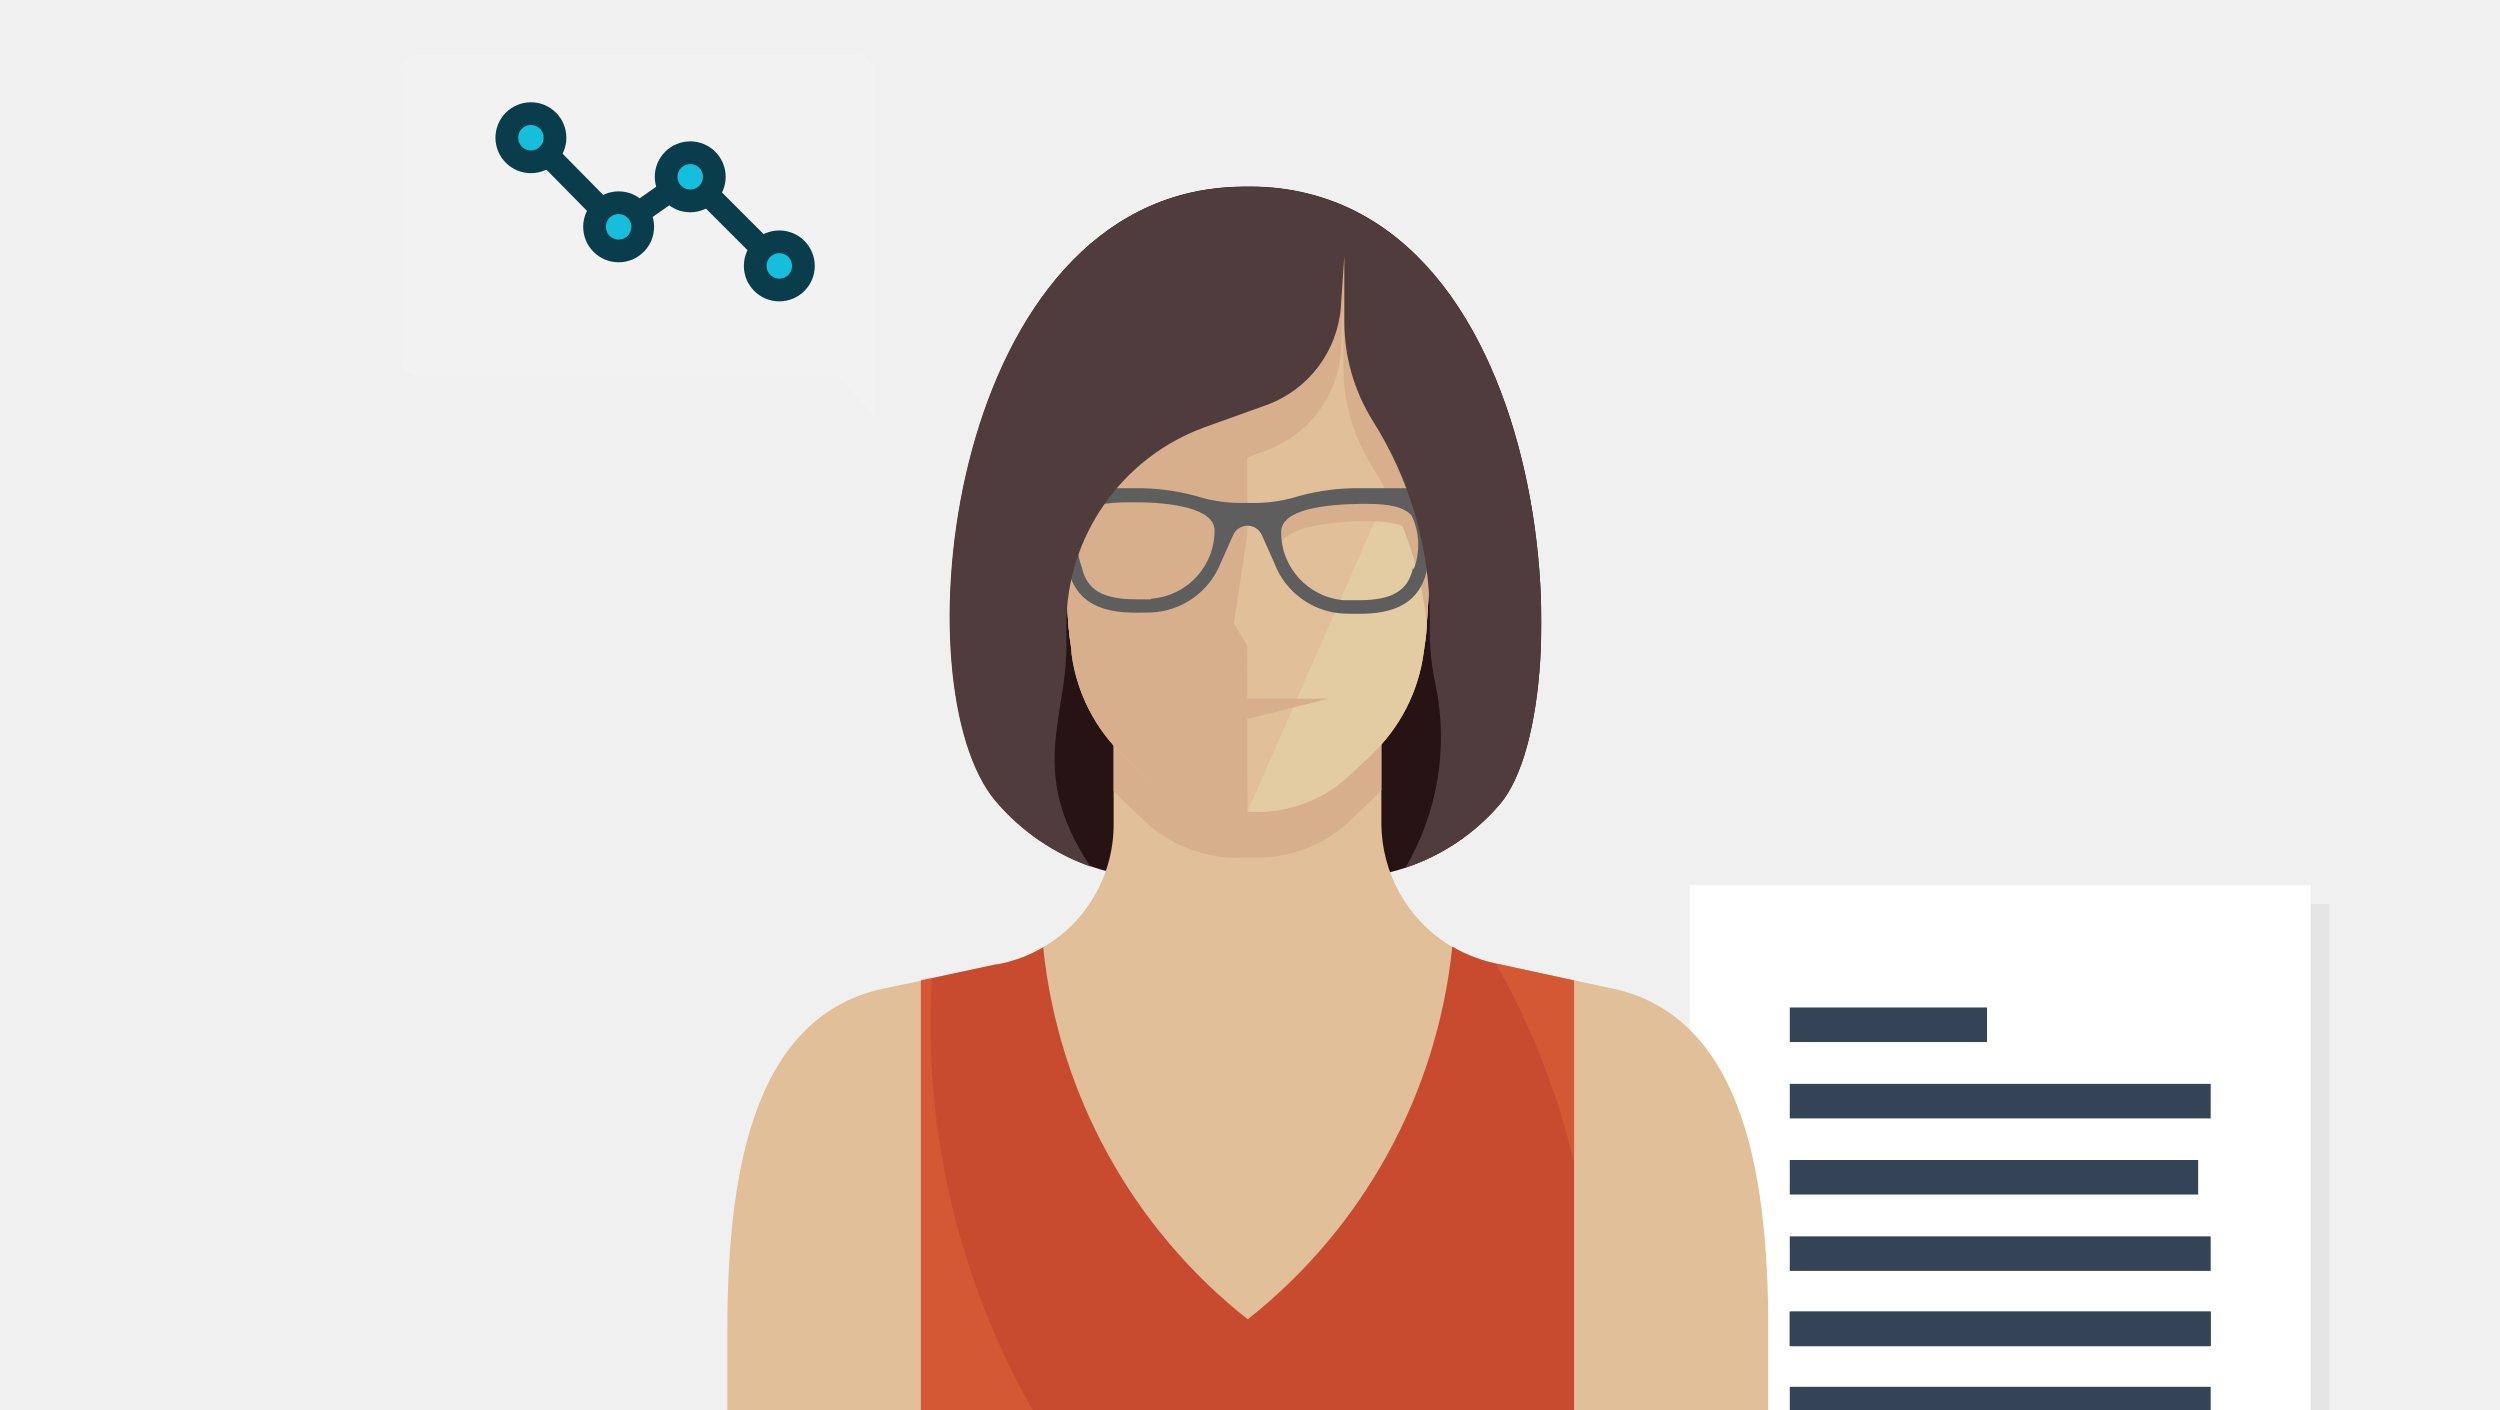
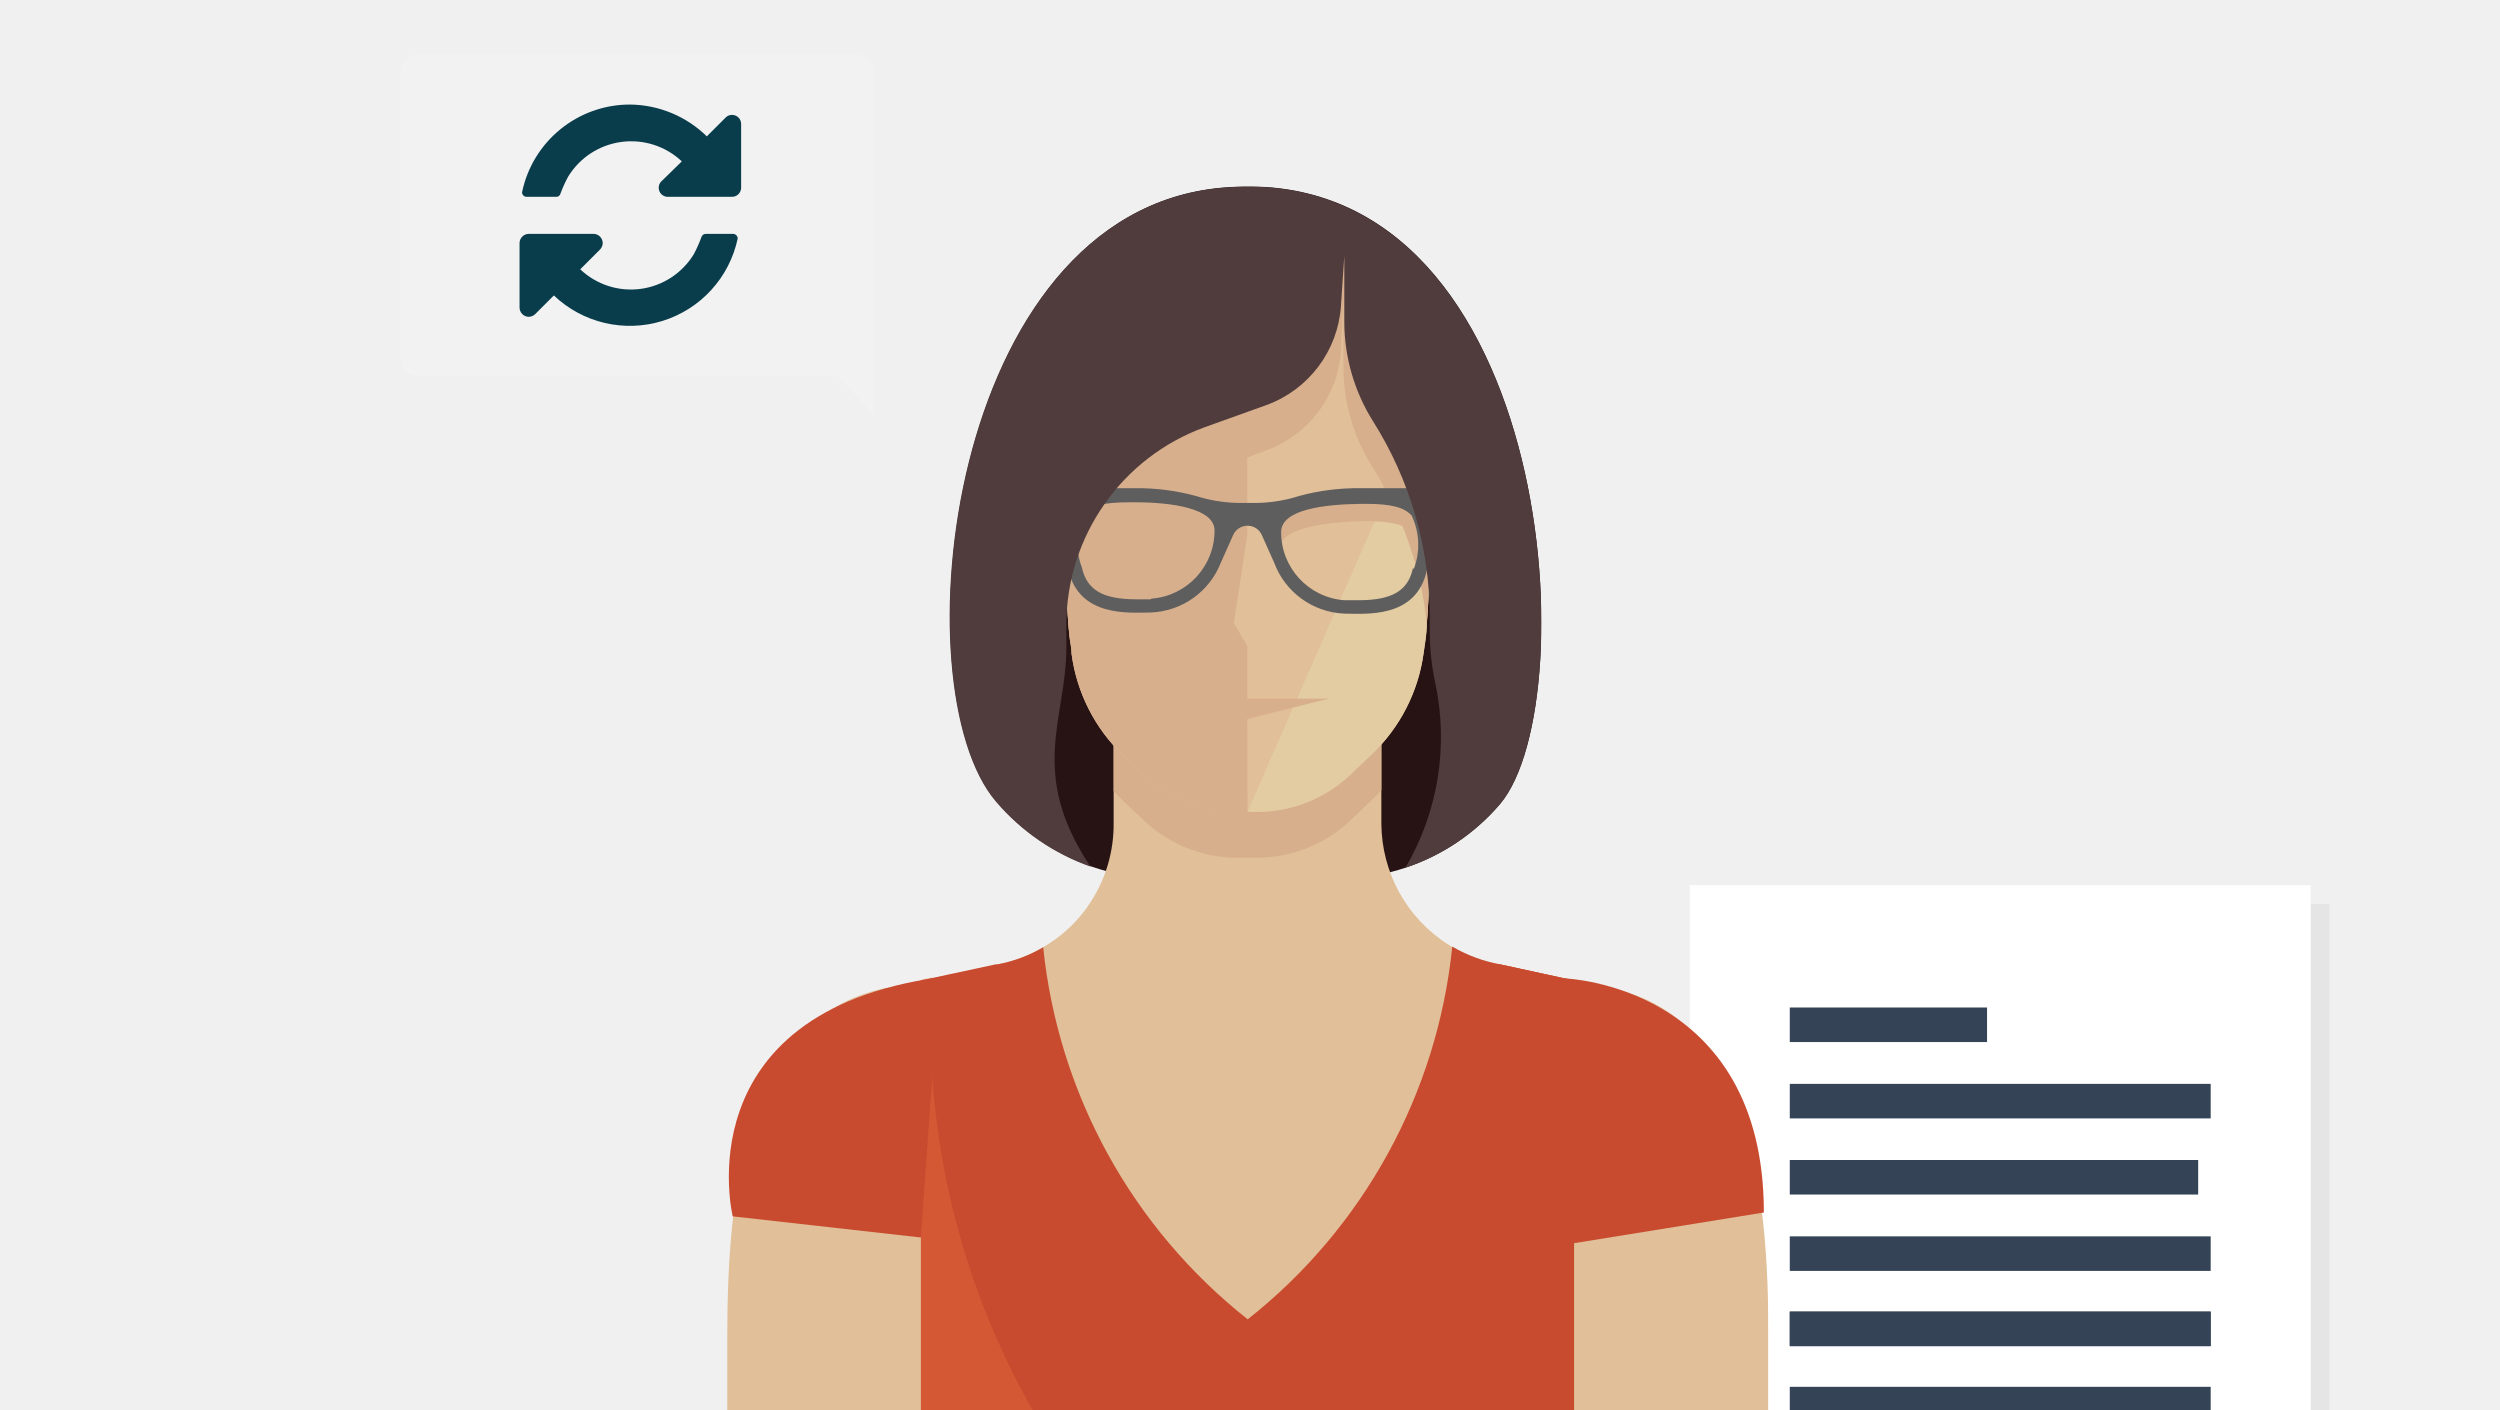
<svg xmlns="http://www.w3.org/2000/svg" id="Layer_1" data-name="Layer 1" viewBox="0 0 110 62">
  <defs>
-     <style>.cls-1,.cls-2,.cls-3,.cls-35{fill:none;}.cls-2,.cls-3{clip-rule:evenodd;}.cls-3{clip-path:url(#clip-path);}.cls-4{fill:#e5e5e5;}.cls-5{fill:#fff;}.cls-6{fill:#344456;}.cls-7{clip-path:url(#clip-path-2);}.cls-8{clip-path:url(#clip-path-3);}.cls-9{isolation:isolate;}.cls-10{clip-path:url(#clip-path-4);}.cls-11{clip-path:url(#clip-path-5);}.cls-12{clip-path:url(#clip-path-6);}.cls-13{fill:#271314;}.cls-14{clip-path:url(#clip-path-7);}.cls-15{clip-path:url(#clip-path-9);}.cls-16{clip-path:url(#clip-path-10);}.cls-17,.cls-22{fill:#e1bf98;}.cls-18{fill:#c94b2f;}.cls-18,.cls-19,.cls-22,.cls-23{fill-rule:evenodd;}.cls-19{fill:#f37540;opacity:0.3;}.cls-20{clip-path:url(#clip-path-12);}.cls-21,.cls-23{fill:#d7af8d;}.cls-24{clip-path:url(#clip-path-14);}.cls-25{fill:#e3cca2;}.cls-26{clip-path:url(#clip-path-16);}.cls-27{clip-path:url(#clip-path-18);}.cls-28{clip-path:url(#clip-path-20);}.cls-29{clip-path:url(#clip-path-22);}.cls-30{clip-path:url(#clip-path-24);}.cls-31{fill:#5e5e5e;}.cls-32{clip-path:url(#clip-path-26);}.cls-33{fill:#503c3c;}.cls-34{fill:#f2f2f2;}.cls-35,.cls-36{stroke:#093d4c;stroke-miterlimit:10;}.cls-36{fill:#15bfdb;}</style>
+     <style>.cls-1,.cls-2,.cls-3{fill:none;}.cls-2,.cls-3{clip-rule:evenodd;}.cls-3{clip-path:url(#clip-path);}.cls-4{fill:#e5e5e5;}.cls-5{fill:#fff;}.cls-6{fill:#344456;}.cls-7{clip-path:url(#clip-path-2);}.cls-8{clip-path:url(#clip-path-3);}.cls-9{isolation:isolate;}.cls-10{clip-path:url(#clip-path-4);}.cls-11{clip-path:url(#clip-path-5);}.cls-12{clip-path:url(#clip-path-6);}.cls-13{fill:#271314;}.cls-14{clip-path:url(#clip-path-7);}.cls-15{clip-path:url(#clip-path-9);}.cls-16{clip-path:url(#clip-path-10);}.cls-17,.cls-22{fill:#e1bf98;}.cls-18,.cls-37{fill:#c94b2f;}.cls-18,.cls-19,.cls-22,.cls-23{fill-rule:evenodd;}.cls-19{fill:#f37540;opacity:0.3;}.cls-20{clip-path:url(#clip-path-12);}.cls-21,.cls-23{fill:#d7af8d;}.cls-24{clip-path:url(#clip-path-14);}.cls-25{fill:#e3cca2;}.cls-26{clip-path:url(#clip-path-16);}.cls-27{clip-path:url(#clip-path-18);}.cls-28{clip-path:url(#clip-path-20);}.cls-29{clip-path:url(#clip-path-22);}.cls-30{clip-path:url(#clip-path-24);}.cls-31{fill:#5e5e5e;}.cls-32{clip-path:url(#clip-path-26);}.cls-33{fill:#503c3c;}.cls-34{fill:#f2f2f2;}.cls-35{clip-path:url(#clip-path-28);}.cls-36{fill:#093d4c;}</style>
    <clipPath id="clip-path">
      <path id="SVGID" class="cls-2" d="M54.89,35.73A6,6,0,0,1,50.23,34l-.8-.75a7.55,7.55,0,0,1-2.28-4.47c0-.27-.07-.54-.1-.82-.08-.86-.13-1.74-.13-2.6V17.5a7.89,7.89,0,0,1,1.8-5h0a7.85,7.85,0,0,1,.79-.84h0a9.78,9.78,0,0,1,4.2-1.36,10.54,10.54,0,0,1,6.53,1.36l0,0a7,7,0,0,1,.75.79h0a7.93,7.93,0,0,1,1.83,5.07" />
    </clipPath>
    <clipPath id="clip-path-2">
      <rect id="SVGID-2" data-name="SVGID" class="cls-1" x="41.79" y="8.2" width="26.02" height="30.49" />
    </clipPath>
    <clipPath id="clip-path-3">
      <rect id="SVGID-3" data-name="SVGID" class="cls-1" x="31.98" y="7.09" width="46.58" height="55.45" />
    </clipPath>
    <clipPath id="clip-path-4">
      <rect id="SVGID-4" data-name="SVGID" class="cls-1" x="38.63" y="5.98" width="32.16" height="33.27" />
    </clipPath>
    <clipPath id="clip-path-5">
      <path id="SVGID-5" data-name="SVGID" class="cls-2" d="M66,35.38a9.38,9.38,0,0,1-4.16,2.8h0a9.42,9.42,0,0,1-3,.49H51.25A9.89,9.89,0,0,1,48,38.12a9.73,9.73,0,0,1-4.16-2.86c-4.28-5-2.19-25.87,9.89-27C68.35,6.88,69.87,30.82,66,35.38" />
    </clipPath>
    <clipPath id="clip-path-6">
      <rect id="SVGID-6" data-name="SVGID" class="cls-1" x="40.85" y="8.19" width="27.73" height="31.05" />
    </clipPath>
    <clipPath id="clip-path-7">
      <rect id="SVGID-7" data-name="SVGID" class="cls-1" x="31.98" y="30.21" width="45.83" height="32.14" />
    </clipPath>
    <clipPath id="clip-path-9">
      <rect id="SVGID-9" data-name="SVGID" class="cls-1" x="31.98" y="29.27" width="46.58" height="33.27" />
    </clipPath>
    <clipPath id="clip-path-10">
      <path id="SVGID-10" data-name="SVGID" class="cls-2" d="M77.81,58.81v3.55H32V58.81c0-6.45.8-14.24,7.16-15.37l4.68-1a6.16,6.16,0,0,0,2.25-.88A6,6,0,0,0,48,39.67a6.24,6.24,0,0,0,1-3.43v-6H60.78v6a6.35,6.35,0,0,0,2.94,5.32,6.42,6.42,0,0,0,2.24.87l4.68,1c6.36,1.13,7.17,8.92,7.17,15.37" />
    </clipPath>
    <clipPath id="clip-path-12">
      <path id="SVGID-12" data-name="SVGID" class="cls-2" d="M60.78,30.21v4.56c-.14.15-.28.3-.43.44l-.79.75a6,6,0,0,1-4.67,1.77A6,6,0,0,1,50.23,36l-.8-.75c-.15-.14-.29-.29-.43-.44V30.21Z" />
    </clipPath>
    <clipPath id="clip-path-14">
      <path id="SVGID-14" data-name="SVGID" class="cls-3" d="M62.87,17.5v7.83q0,1.05-.09,2.1v0c0,.44-.08.88-.14,1.3a7.56,7.56,0,0,1-2.29,4.47l-.79.75a6,6,0,0,1-4.67,1.76" />
    </clipPath>
    <clipPath id="clip-path-16">
      <path id="SVGID-16" data-name="SVGID" class="cls-2" d="M62.87,17.5v7.83q0,1.05-.09,2.1a16.29,16.29,0,0,0-2.41-6.91,8.2,8.2,0,0,1-1.26-4.37v-2.9L59,15.49a5,5,0,0,1-3.27,4.32l-2.68,1a9.26,9.26,0,0,0-6,7.14c-.08-.86-.13-1.74-.13-2.6V17.5a7.89,7.89,0,0,1,1.8-5h0a7.85,7.85,0,0,1,.79-.84h0a9.78,9.78,0,0,1,4.2-1.36,10.54,10.54,0,0,1,6.53,1.36l0,0a7,7,0,0,1,.75.79h0a7.93,7.93,0,0,1,1.83,5.07" />
    </clipPath>
    <clipPath id="clip-path-18">
      <path id="SVGID-18" data-name="SVGID" class="cls-2" d="M62.2,22.5c-.32-.4-.93-.57-2.09-.57h-.23c-2.44,0-3.68.51-3.68,1.41a3.17,3.17,0,0,0,.09.67c.28-.68,1.48-1,3.59-1.08h.23c1.16,0,1.77.17,2.09.57a1.19,1.19,0,0,1,.24.56l0,0a2.21,2.21,0,0,0-.28-1.54" />
    </clipPath>
    <clipPath id="clip-path-20">
      <path id="SVGID-20" data-name="SVGID" class="cls-2" d="M49.91,21.93h-.24c-1.16,0-1.76.17-2.09.57a2.36,2.36,0,0,0-.26,1.74,1.55,1.55,0,0,1,.26-.74c.33-.41.93-.57,2.09-.57h.24c2.09,0,3.3.39,3.59,1.06a3,3,0,0,0,.08-.65c0-.9-1.24-1.37-3.67-1.41" />
    </clipPath>
    <clipPath id="clip-path-22">
      <polygon id="SVGID-22" data-name="SVGID" class="cls-2" points="31.98 51.01 31.98 62.35 77.81 62.35 77.81 51.01 77.81 39.67 31.98 39.67 31.98 51.01" />
    </clipPath>
    <clipPath id="clip-path-24">
      <path id="SVGID-24" data-name="SVGID" class="cls-2" d="M63.41,21.48H59.87a9.9,9.9,0,0,0-2.7.34l-.23.07a6.5,6.5,0,0,1-1.76.24H54.6a6.48,6.48,0,0,1-1.75-.24l-.24-.07a9.85,9.85,0,0,0-2.7-.34H46.37a.58.58,0,0,0-.59.59v.24a.73.73,0,0,0,.37.64,1.15,1.15,0,0,1,.53.74L47,25.05a.08.08,0,0,1,0,0c.48,2.14,2.72,1.9,3.63,1.9a3.45,3.45,0,0,0,3.09-2.2h0l.54-1.21a.69.69,0,0,1,1.26,0l.54,1.21h0A3.45,3.45,0,0,0,59.15,27c.92,0,3.16.24,3.63-1.9,0,0,0,0,0,0l.31-1.36a1.13,1.13,0,0,1,.54-.74.74.74,0,0,0,.36-.64v-.24a.58.58,0,0,0-.59-.59M50.63,26.37H50c-1.48,0-2.18-.41-2.4-1.41a3,3,0,0,1,.1-2.35c.29-.36.86-.51,2-.51h.23c1.6,0,3.51.26,3.51,1.24a3,3,0,0,1-2.78,3M62.17,25c-.22,1-.92,1.41-2.4,1.41h-.62a3,3,0,0,1-2.78-3c0-1,1.91-1.22,3.51-1.24h.23c1.1,0,1.67.15,2,.51a3,3,0,0,1,.1,2.35" />
    </clipPath>
    <clipPath id="clip-path-26">
      <path id="SVGID-26" data-name="SVGID" class="cls-2" d="M66,35.38a9.38,9.38,0,0,1-4.16,2.8,11.37,11.37,0,0,0,1.32-8.09,10.65,10.65,0,0,1-.25-2.26v-.67a16.18,16.18,0,0,0-2.5-8.63,8.24,8.24,0,0,1-1.26-4.38v-2.9L59,13.49a5,5,0,0,1-3.27,4.33L53,18.8a9.25,9.25,0,0,0-6.08,8.69v1c0,3.14-1.7,5.51,1.06,9.64a9.73,9.73,0,0,1-4.16-2.86c-4.28-5-2.19-25.87,9.89-27C68.35,6.88,69.87,30.82,66,35.38" />
    </clipPath>
+     <clipPath id="clip-path-28">
+       <path class="cls-2" d="M32.61,5.41V8.26a.4.4,0,0,1-.4.4H29.36A.4.4,0,0,1,29.08,8L30,7.1a3.25,3.25,0,0,0-5,.67,5.58,5.58,0,0,0-.34.75.18.18,0,0,1-.19.14H23.18a.2.2,0,0,1-.21-.2v0A4.85,4.85,0,0,1,27.74,4.6,4.9,4.9,0,0,1,31.1,6l.82-.82a.4.4,0,0,1,.69.28Zm-.15,5.08a.07.07,0,0,1,0,0A4.85,4.85,0,0,1,24.37,13l-.82.82a.42.42,0,0,1-.28.12.41.41,0,0,1-.41-.41V10.7a.41.41,0,0,1,.41-.41h2.84a.41.41,0,0,1,.41.41.42.42,0,0,1-.12.28l-.87.87a3.24,3.24,0,0,0,5-.67,6,6,0,0,0,.33-.74.2.2,0,0,1,.19-.15h1.22A.21.21,0,0,1,32.46,10.49Z" />
+     </clipPath>
  </defs>
  <rect class="cls-4" x="75.18" y="39.78" width="27.32" height="22.46" />
  <rect class="cls-5" x="74.35" y="38.95" width="27.32" height="23.29" />
  <rect class="cls-6" x="78.75" y="44.34" width="8.68" height="1.52" transform="translate(166.18 90.19) rotate(180)" />
  <rect class="cls-6" x="78.75" y="47.69" width="18.52" height="1.52" />
  <rect class="cls-6" x="78.75" y="51.04" width="17.97" height="1.52" />
  <rect class="cls-6" x="78.75" y="54.4" width="18.52" height="1.52" />
  <rect class="cls-6" x="78.75" y="57.71" width="18.52" height="1.52" />
  <rect class="cls-6" x="78.75" y="57.71" width="18.52" height="1.52" />
  <rect class="cls-6" x="78.75" y="61.02" width="18.52" height="1.22" />
  <rect id="SVGID-28" data-name="SVGID" class="cls-1" x="71.34" y="35.81" width="37.34" height="26.43" />
  <g class="cls-7">
    <g class="cls-8">
      <g class="cls-9">
        <g class="cls-10">
          <g class="cls-11">
            <g class="cls-12">
              <rect class="cls-13" x="36.24" y="2.65" width="37.11" height="41.58" />
            </g>
          </g>
        </g>
      </g>
    </g>
  </g>
  <g class="cls-14">
    <g class="cls-8">
      <g class="cls-9">
        <g class="cls-15">
          <g class="cls-16">
            <g class="cls-15">
              <rect class="cls-17" x="26.43" y="24.67" width="56.92" height="43.24" />
            </g>
          </g>
        </g>
      </g>
    </g>
  </g>
  <path id="SVGID-29" data-name="SVGID" class="cls-18" d="M43.82,42.43l-3.3.71V62.35H69.26V43.14L66,42.43a6.46,6.46,0,0,1-2.1-.78,24,24,0,0,1-9,16.4,24,24,0,0,1-9-16.37,6.17,6.17,0,0,1-2,.75" />
  <path class="cls-19" d="M41,43l-.48.1V62.35h5.09A34.44,34.44,0,0,1,41,43Z" />
-   <path class="cls-19" d="M69.26,51.14v-8L66,42.43l-.16,0A33.55,33.55,0,0,1,69.26,51.14Z" />
+   <path class="cls-18" d="M69.26,51.14v-8L66,42.43l-.16,0A33.55,33.55,0,0,1,69.26,51.14Z" />
  <g class="cls-20">
    <g class="cls-8">
      <rect class="cls-21" x="43.46" y="24.66" width="22.87" height="18.61" />
    </g>
  </g>
  <path id="SVGID-30" data-name="SVGID" class="cls-22" d="M62.87,17.5v7.83q0,1.05-.09,2.1v0c0,.44-.08.88-.14,1.3a7.56,7.56,0,0,1-2.29,4.47l-.79.75a6,6,0,0,1-4.67,1.76A6,6,0,0,1,50.23,34l-.8-.75a7.55,7.55,0,0,1-2.28-4.47c0-.27-.07-.54-.1-.82-.08-.86-.13-1.74-.13-2.6V17.5a7.89,7.89,0,0,1,1.8-5h0a7.85,7.85,0,0,1,.79-.84h0a9.78,9.78,0,0,1,4.2-1.36,10.54,10.54,0,0,1,6.53,1.36l0,0a7,7,0,0,1,.75.79h0a7.93,7.93,0,0,1,1.83,5.07" />
  <path id="SVGID-31" data-name="SVGID" class="cls-23" d="M54.89,35.73A6,6,0,0,1,50.23,34l-.8-.75a7.55,7.55,0,0,1-2.28-4.47c0-.27-.07-.54-.1-.82-.08-.86-.13-1.74-.13-2.6V17.5a7.89,7.89,0,0,1,1.8-5h0a7.85,7.85,0,0,1,.79-.84h0a9.78,9.78,0,0,1,4.2-1.36q.6-.06,1.17-.06V23.54l-.59,3.88.59,1Z" />
  <g class="cls-24">
    <g class="cls-8">
      <rect class="cls-25" x="41.37" y="4.64" width="27.04" height="36.63" />
    </g>
  </g>
  <g class="cls-26">
    <g class="cls-8">
      <rect class="cls-21" x="41.37" y="4.64" width="27.04" height="28.83" />
    </g>
  </g>
  <g class="cls-27">
    <g class="cls-8">
      <rect class="cls-21" x="50.66" y="16.39" width="17.39" height="13.21" />
    </g>
  </g>
  <g class="cls-28">
    <g class="cls-8">
      <rect class="cls-21" x="41.73" y="16.39" width="17.39" height="13.4" />
    </g>
  </g>
  <g class="cls-30">
    <g class="cls-8">
      <rect class="cls-31" x="40.23" y="15.93" width="29.31" height="16.61" />
    </g>
  </g>
  <g class="cls-32">
    <g class="cls-8">
      <rect class="cls-33" x="36.24" y="2.65" width="37.11" height="41.08" />
    </g>
  </g>
  <path class="cls-34" d="M38.44,18.23l0-2.55h0V3.2a.8.8,0,0,0-.8-.8H18.41a.79.79,0,0,0-.79.8V15.74a.8.8,0,0,0,.8.8H36.85Z" />
-   <polyline class="cls-35" points="34.29 11.7 30.37 7.78 27.22 9.98 23.36 6.06" />
-   <circle class="cls-36" cx="34.29" cy="11.7" r="1.06" />
-   <circle class="cls-36" cx="30.37" cy="7.78" r="1.06" />
-   <circle class="cls-36" cx="27.22" cy="9.98" r="1.06" />
-   <circle class="cls-36" cx="23.36" cy="6.06" r="1.06" />
  <polygon class="cls-23" points="58.47 30.74 54.1 30.74 54.1 31.83 58.47 30.74" />
+   <g class="cls-35">
+     <rect class="cls-36" x="21.59" y="3.33" width="12.28" height="12.28" />
+   </g>
+   <path class="cls-37" d="M32.24,53.52S30.05,44.58,41.33,43l-.81,11.45Z" />
+   <path class="cls-37" d="M68.86,43.05s8.75.3,8.75,10.3L69.26,54.7Z" />
</svg>
